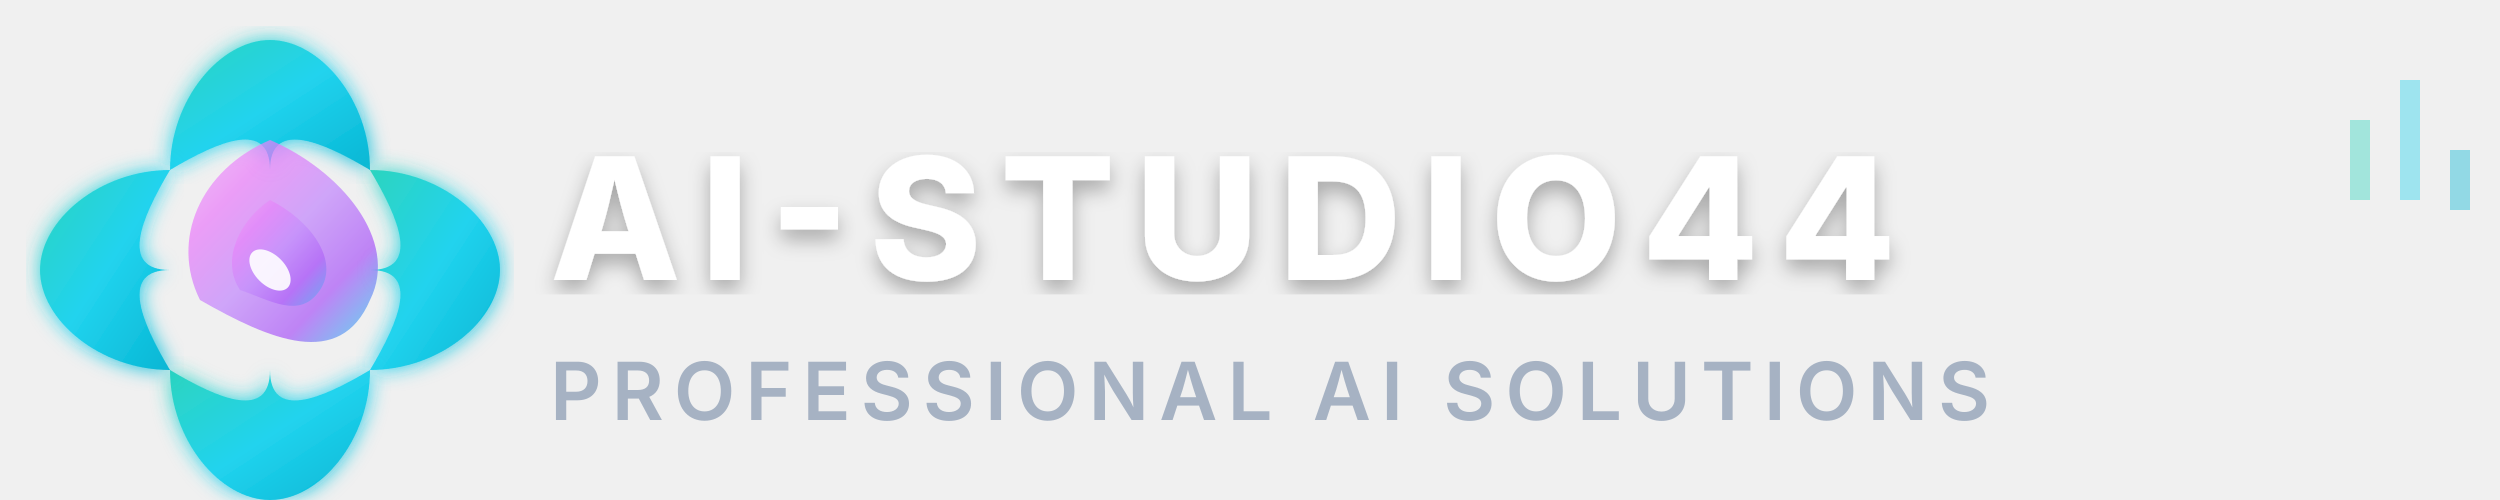
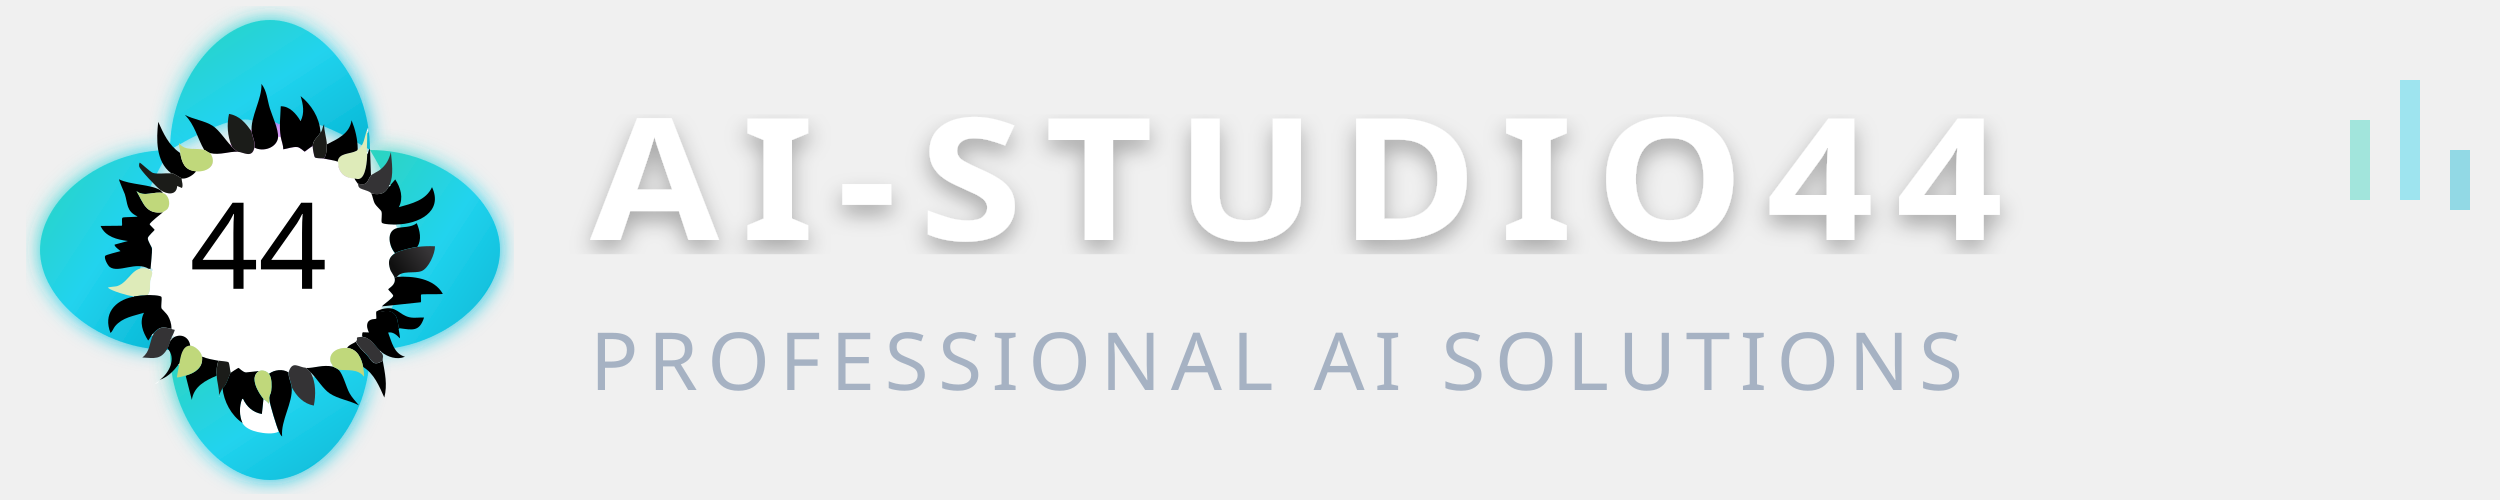
- <svg xmlns="http://www.w3.org/2000/svg" width="250" height="50" viewBox="0 0 250 50" fill="none">
+ <svg xmlns="http://www.w3.org/2000/svg" xmlns:xlink="http://www.w3.org/1999/xlink" version="1.1" viewBox="0 0 250 50">
  <defs>
-     <linearGradient id="starGradient" x1="0%" y1="0%" x2="100%" y2="100%">
-       <stop offset="0%" style="stop-color:#2dd4bf" />
-       <stop offset="50%" style="stop-color:#22d3ee" />
-       <stop offset="100%" style="stop-color:#06b6d4" />
-     </linearGradient>
-     <linearGradient id="innerGradient" x1="0%" y1="0%" x2="100%" y2="100%">
-       <stop offset="0%" style="stop-color:#f0abfc" />
-       <stop offset="25%" style="stop-color:#e879f9" />
-       <stop offset="50%" style="stop-color:#c084fc" />
-       <stop offset="75%" style="stop-color:#a855f7" />
-       <stop offset="100%" style="stop-color:#22d3ee" />
-     </linearGradient>
+     <style>
+       .st0 {
+         fill: none;
+       }
+ 
+       .st1 {
+         fill: url(#linear-gradient2);
+       }
+ 
+       .st2 {
+         fill: url(#linear-gradient1);
+       }
+ 
+       .st3 {
+         fill: url(#linear-gradient3);
+       }
+ 
+       .st4 {
+         fill: url(#linear-gradient4);
+       }
+ 
+       .st5 {
+         fill: #deebb9;
+       }
+ 
+       .st6 {
+         fill: #343335;
+       }
+ 
+       .st7 {
+         filter: url(#professionalGlow2);
+       }
+ 
+       .st8 {
+         filter: url(#professionalGlow3);
+       }
+ 
+       .st9 {
+         filter: url(#professionalGlow1);
+       }
+ 
+       .st10 {
+         fill: url(#linear-gradient);
+       }
+ 
+       .st11 {
+         fill: #1b1c19;
+       }
+ 
+       .st12 {
+         fill: #22d3ee;
+       }
+ 
+       .st13 {
+         fill: #06b6d4;
+       }
+ 
+       .st14, .st15, .st16 {
+         fill: #fff;
+       }
+ 
+       .st17 {
+         filter: url(#professionalGlow);
+       }
+ 
+       .st15 {
+         filter: url(#textShadow);
+         font-family: InterUI-Bold, 'Inter UI';
+         font-size: 17px;
+         font-weight: 700;
+         letter-spacing: .12em;
+       }
+ 
+       .st18 {
+         opacity: .4;
+       }
+ 
+       .st19 {
+         fill: #94a3b8;
+         font-family: InterUI-Medium, 'Inter UI';
+         font-size: 8px;
+         font-weight: 500;
+         letter-spacing: .12em;
+         opacity: .8;
+       }
+ 
+       .st19, .st20, .st21, .st16 {
+         isolation: isolate;
+       }
+ 
+       .st22 {
+         fill: #2dd4bf;
+       }
+ 
+       .st20 {
+         fill: url(#linear-gradient5);
+         opacity: .7;
+       }
+ 
+       .st21 {
+         fill: url(#linear-gradient6);
+         opacity: .5;
+       }
+ 
+       .st23 {
+         font-family: Virgo01, 'Virgo 01';
+         font-size: 12px;
+       }
+ 
+       .st24 {
+         display: none;
+       }
+ 
+       .st25 {
+         fill: #c0d87b;
+       }
+ 
+       .st16 {
+         opacity: .9;
+       }
+     </style>
+     <linearGradient id="linear-gradient" x1="43.42" y1="29.56" x2="40.51" y2="31.61" gradientUnits="userSpaceOnUse">
+       <stop offset="0" stop-color="#373537" />
+       <stop offset="1" stop-color="#101010" />
+     </linearGradient>
+     <symbol id="Sunflower" viewBox="0 0 49.92 51.56">
+       <g>
+         <rect class="st0" width="49.92" height="51.56" />
+         <g id="Generative_Object">
+           <path class="st14" d="M17.7,42.3l.43-.28c-.06.15-.28.28-.43.28Z" />
+           <path class="st14" d="M37.75,18.64c0-.06.03-.19-.04-.21.04-.1.07-.2.11-.3.03,0,.1.48-.06.52Z" />
+           <g>
+             <g>
+               <path class="st14" d="M29.59,19.02c.06.37.23.76.24,1.16.4-.06.92-.27,1.33-.21.24.03.65.43.69.43.05,0,.61-.49.75-.52,0,.14.13.97.21,1.05.12.11.64.07.82.11.26.05,1.15.2,1.33.3.12.06.04.38.09.54.25.75.75.99,1.5,1.05.06.18.21.32.3.47.05.08.01.25.15.39.21.2.98.28,1.14.56.12.21.16.66.34.97.11.19.57.61.6.69.12.29-.03.89.04,1.07s1.22.2,1.42.19c-.21.14.05.15,0,.34-1.07.28-.73,1.74-.17,2.36-.6.4-.67.79-.47,1.48.08.28.37.58.43.84.17.7-.58.96-.6,1.1,0,.04.48.47.47.6-.02.22-.95.82-1.07,1.01-.06.09-.06.16,0,.26-.11.03-.48.16-.52.26-.04.11.04.61,0,.67-.03.04-.66-.05-.82.39-.11.31,0,.62.13.9l-.58-.02c-.06.09-.07.15-.06.26-.16-.02-.13.04-.13.17-.68.04-.19.12-.47.43-.12.14-.71.32-.82.6-.77-.08-1.76.34-1.59,1.27.03.18.25.32.21.49-.9-.22-1.77.16-2.53.13-.69-.03-1.27-.74-1.63.43-.55-.36-1.33-.26-1.85.13-.2-.25-.64-.43-.94-.26l-1.22.13c-.3-.04-.65-.43-.69-.43-.04,0-.72.44-.75.47-.07-.17-.11-.89-.21-1.01-.08-.08-.77-.12-.94-.15-.53-.1-1.05-.17-1.55-.39-.05-.44-.66-1.03-1.12-1.03-.11-.77-.79-1.17-1.5-.82.01-.11-.08-.15-.17-.13.03-.07.23-.51.21-.54-.02-.04-.2-.04-.24-.06-.08-.05-.06-.13-.06-.13-.02-.39-.15-.8-.34-1.14-.1-.16-.59-.64-.6-.69-.07-.24.05-.8,0-1.07-.08-.2-1.13-.2-1.33-.19.35-.42.2-.89.26-1.35.04-.29.3-.69.13-.92.17,0,.11-.31-.09-.26.03-.32.15-1.59.13-1.83s-.42-.74-.39-1.03c.02-.2.65-.72.64-.77,0-.03-.47-.46-.47-.52-.01-.15,1.07-.99,1.25-1.14.14-.12.37-.2.47-.37.28-.45.07-1.3-.47-1.44-.06-.06-.21-.27-.26-.3h.04c.6.42,1.51.53,1.57-.39l.45.19c.12-.26,0-.51-.02-.75-.01-.13-.05-.14.11-.13.41.03,1.03-.35,1.25-.69,1.11.09,2.04-.62,1.33-1.72.87.22,1.8-.17,2.58-.13.56.03,1.37.68,1.59-.39.81.45,2.13.03,2.23-.99h.26Z" />
+               <path class="st14" d="M27.96,43.71c.1.11.41.26.49.47l.06-.39c.06.5.68,2.54.9,3.01-.52.28-1.42.17-2,.04-.52-.11-1.2-.38-1.44-.86-.31-.64-.31-1.61-.04-2.25l.09-.04c.34.76.95,1.3,1.78,1.44l.15-1.42Z" />
+             </g>
+             <path class="st14" d="M13.32,33.24s-.08-.03,0-.04v.04Z" />
+             <path class="st14" d="M32.47,41.27h-.04v-.04s.03.03.04.04Z" />
+             <path class="st14" d="M20.1,20.53s-.04-.04-.04-.04l.04-.04s0,.06,0,.09Z" />
+             <polygon class="st14" points="23.77 43.46 23.8 43.48 23.77 43.54 23.75 43.52 23.77 43.46" />
+             <path class="st14" d="M19.33,37.79s.04-.04.04-.04c0,0-.03.03-.04.04Z" />
+             <polygon class="st14" points="17.7 42.3 17.68 42.34 17.66 42.32 17.68 42.3 17.7 42.3" />
+             <path class="st14" d="M24.96,19.92s-.04-.08-.04-.09h.04s.12.04,0,.09Z" />
+             <g>
+               <path d="M18.21,24c.05.03.2.24.26.3-.79-.21-1.78.41-2.49-.19.65,1.12.88,2.22,2.49,2-.17.15-1.26.98-1.25,1.14,0,.05.47.48.47.52,0,.05-.62.58-.64.77-.03.29.37.78.39,1.03s-.1,1.5-.13,1.83c0,.04-.03.04-.04.09-.04-.04-.12-.04-.13-.04-1.19-.75-2.84.42-3.67-.17-.21-.15-.56-.82-.45-1.05.05-.11,1.25-.39,1.44-.45.03-.04-.61-.43-.54-.62l1.25-.34c-1.02-.13-2.12-.39-2.58-1.42l2-.02c.1-.04-.07-.7.09-.77.14-.06,1.4-.04,1.4-.11-1.07-.47-.92-1.22-1.2-2.1-.04-.13-.6-1.36-.54-1.4,1,.52,3.01.47,3.89,1.03Z" />
+               <path d="M40.54,27.27c-.2,0-1.34,0-1.42-.19s.07-.79-.04-1.07c-.03-.08-.49-.5-.6-.69-.18-.31-.22-.75-.34-.97.82.13,1.3.05,1.67-.73.09.14.12-.08.13-.09.16-.17.3-.34.45-.52.51.78.8,1.74.34,2.62,1.21-.34,2.56-.64,3.13-1.89,1.1,2.35-1.35,3.49-3.33,3.52Z" />
+               <path d="M33.33,18.46c-.05.09,0,.12-.04.19-.25.42-.65.62-.69,1.22-.14.03-.71.51-.75.52-.04,0-.44-.4-.69-.43-.41-.05-.93.15-1.33.21,0-.39-.17-.79-.24-1.16-.17-1.03-.03-1.86,0-2.9.84-.02,1.47.72,1.87,1.4.4-.74.24-1.6,0-2.36,1.01.81,1.76,2,1.87,3.31Z" />
+               <path d="M29.34,19.02c-.1,1.02-1.43,1.43-2.23.99.11-.54-.2-1-.26-1.5-.16-1.33.99-3.1.92-4.51.52.66.55,1.53.79,2.3.22.71.84,2.03.77,2.73Z" />
+               <path d="M24.91,19.84s.04.08.04.09c.17.17.36.33.56.47-.77-.04-1.7.35-2.58.13-.21-.05-.38-.25-.56-.3-.65-1.11-.88-2.37-1.83-3.31.78.42,1.9.56,2.62,1.03.62.4,1.2,1.33,1.74,1.89Z" />
+               <path d="M20.06,20.48s0,.05.04.04c.17.93.43,1.63,1.5,1.72-.22.34-.84.72-1.25.69-.25-.02-.78-.5-1.12-.52-1.44-1.1-1.38-3.19-1.2-4.83.5,1.11.99,2.2,2.02,2.9Z" />
+               <path class="st11" d="M26.84,18.51c.06.5.37.96.26,1.5-.21,1.06-1.03.42-1.59.39-.19-.15-.39-.3-.56-.47.12-.05,0-.08,0-.09-.39-.94-.46-2.01-.24-3.01,1,.17,1.59.88,2.13,1.67Z" />
+               <path class="st5" d="M37.75,18.64c0,.59-.03,1.21-.04,1.8,0,.11.04.16.04.17-.01.53-.12,2.25-.79,2.36-.16.03-.28-.03-.41-.04-.76-.06-1.26-.3-1.5-1.05-.05-.15.03-.47-.09-.54.09-.85,1.17-.7,1.78-1.03.1-.05.1-.17.11-.17.02-.02.06.05.06.04.57-.46.56-1.14.79-1.76.07.02.04.15.04.21Z" />
+               <path d="M36.85,20.14s0,.12-.11.17c-.61.33-1.69.18-1.78,1.03-.18-.1-1.07-.25-1.33-.3.29-.2.31-1,.3-1.33,1.01-.51,2.16-1.01,2.34-2.28.35.86.57,1.78.58,2.71Z" />
+               <path d="M42.48,29.37c-.52.07-1.73.35-2.1.6-.56-.62-.89-2.08.17-2.36.57-.15,1.32-.04,1.87-.47.3.7.48,1.55.06,2.23Z" />
+               <path class="st25" d="M22.38,20.23c.18.05.35.25.56.3.7,1.1-.22,1.81-1.33,1.72s-1.33-.79-1.5-1.72c0-.03,0-.06,0-.09-.02-.12-.17-.81-.11-.86.56.82,1.6.42,2.38.64Z" />
+               <path class="st6" d="M39.86,23.53s-.03.06-.04.09c-.37.78-.85.86-1.67.73-.16-.28-.93-.36-1.14-.56-.14-.13-.1-.31-.15-.39.99.29.9-.37,1.25-.77.11-.13.66-.37.84-.52.59-.47.84-.94,1.03-1.67.09,1.01.28,2.13-.11,3.09Z" />
+               <path class="st11" d="M19.24,22.42c.34.01.87.49,1.12.52-.16,0-.12,0-.11.13.03.24.14.49.02.75l-.45-.19c-.06.92-.96.81-1.57.39-.33-.23-1.97-1.94-2.02-2.25-.02-.11,0-.24.04-.34.06-.05,1,.89,1.27.97.48.13,1.19,0,1.7.04Z" />
+               <path class="st11" d="M33.93,19.71c0,.33,0,1.13-.3,1.33-.18-.03-.7,0-.82-.11-.09-.09-.22-.92-.21-1.05.04-.6.43-.81.69-1.22.05-.08,0-.11.04-.19,0,0,.04.11.09.02.11-.2.13-.5.26-.69-.02.6.24,1.33.26,1.91Z" />
+               <path d="M38.1,22.63c-.35.41-.26,1.06-1.25.77-.09-.16-.24-.3-.3-.47.13,0,.25.07.41.04.68-.11.78-1.83.79-2.36.03-.06.06-.11.09-.17.03-.07.07-.32.17-.28l.09,2.47Z" />
+               <path class="st14" d="M37.84,20.44c-.03.06-.06.11-.09.17,0,0-.05-.06-.04-.17h.13Z" />
+               <path class="st14" d="M39.94,23.53s-.04.23-.13.09c.01-.03.03-.05.04-.09h.09Z" />
+               <path class="st25" d="M18.47,24.3c.54.14.75.99.47,1.44-.1.17-.33.24-.47.37-1.61.22-1.84-.88-2.49-2,.72.6,1.7-.01,2.49.19Z" />
+             </g>
+             <g>
+               <path d="M40.8,37.06s-.09.04-.09.06c.01.12.17.84.11.88-.27-.3-.65-.64-1.1-.54.34.88.54,1.99,1.59,2.28-.75.32-1.62.03-2.23-.45-.01,0-.05-.06-.09-.09-.56-.48-.58-.85-1.35-1.25-.16-.08-.28.04-.37-.17,0-.02,0-.06,0-.09,0-.1,0-.17.06-.26l.58.02c-.13-.28-.24-.59-.13-.9.16-.44.79-.35.82-.39.04-.05-.04-.56,0-.67.58.11.98-.3,1.57.09.45.3.46.92.54,1.4,0,.04.08,0,.09.06Z" />
+               <path d="M39.13,35c.12-.19,1.05-.78,1.07-1.01.01-.13-.48-.56-.47-.6.02-.13.77-.4.6-1.1.08.04.2-.08.21-.09,1.52-.08,3.52.13,4.34,1.61-.24.06-1.95,0-2.04.06-.07.05.03.66-.04.73l-3.67.39Z" />
+               <path class="st10" d="M40.54,32.21s-.14.13-.21.09c-.06-.26-.35-.55-.43-.84-.2-.69-.13-1.09.47-1.48.38-.25,1.59-.53,2.1-.6.56-.07,1.11-.09,1.67-.06.02.68-.61,2.09-1.27,2.34-.69.26-1.84-.11-2.34.56Z" />
+               <path class="st5" d="M17.14,31.48s.1.07.13.09c.03.02.12.08.13.09.17.24-.09.64-.13.92-.06.46.09.93-.26,1.35-.27,0-1.03.08-1.29.13,0-.06-.04-.04-.09-.04-.46-.02-1.98-.49-2.32-.77v-.04c.04-.05.71-.09.84-.13,1.18-.37,1.49-2.13,2.98-1.59Z" />
+               <path d="M39.21,40.11c.21,1.18.46,2.26.15,3.48-.46-1.04-.98-2.29-2-2.88-.16-.83-.55-1.71-1.5-1.8.1-.28.69-.46.82-.6.22.51.66.86,1.03,1.27.47.52.58,1.13,1.5.54Z" />
+               <path class="st6" d="M39,39.21c-.03.09.07.11.09.13.28.4.07.47.13.77-.92.59-1.04-.02-1.5-.54-.37-.41-.81-.76-1.03-1.27.28-.31-.21-.39.47-.43.08,0,.14.03.13-.09.09.21.21.09.37.17.77.4.79.76,1.35,1.25Z" />
+               <path d="M40.8,37.06c0-.07-.08-.03-.09-.06-.08-.47-.08-1.1-.54-1.4-.58-.38-.98.02-1.57-.09.03-.09.41-.23.52-.26,1.43-.38,1.59.55,2.64.77.45.09.9,0,1.35.02-.44,1.37-1.1,1.17-2.32,1.01Z" />
+               <path class="st14" d="M17.27,31.48s0,.06,0,.09c-.03-.02-.12-.08-.13-.09v-.04s.09,0,.13.04Z" />
+               <path class="st14" d="M39.08,39.29v.04s-.12-.04-.09-.13c.04.03.07.08.09.09Z" />
+               <g>
+                 <path d="M17.01,33.92c.2,0,1.25,0,1.33.19.05.28-.07.84,0,1.07.01.04.51.52.6.69.2.34.33.74.34,1.14-.05-.02-.04.09-.06.09-.79-.22-1.08-.19-1.65.43-.07.08-.11.13-.17.21-.05.07-.29.48-.32.47-.51-.8-.86-1.71-.39-2.62-.97.3-2.04.44-2.73,1.27-.16.2-.24.48-.43.64-.71-1.78.38-3.06,2.1-3.41.1-.02.08-.04.09-.04.26-.05,1.02-.12,1.29-.13Z" />
+                 <path d="M27.53,41.1c-.95.56-.05,2.05.43,2.62l-.15,1.42c-.83-.14-1.44-.68-1.78-1.44l-.09.04c-.27.65-.27,1.61.04,2.25-1.08-.73-1.75-2.02-1.89-3.31.41-.24.62-1.24.77-1.42.03-.03.71-.48.75-.47.04,0,.38.39.69.43l1.22-.13Z" />
+                 <path d="M30.32,41.22c-.02.46.26,1,.3,1.42.13,1.43-1.05,3.13-.9,4.62-.14-.1-.23-.3-.3-.45-.22-.46-.84-2.51-.9-3.01-.05-.42.13-.5.17-.84.06-.43.07-1.25-.21-1.61.51-.39,1.3-.49,1.85-.13Z" />
+                 <path d="M34.49,40.67c.12.03.48.22.56.3.43.43.71,1.64,1.03,2.21.23.42.58.77.88,1.14-.83-.44-1.98-.6-2.75-1.12-.64-.43-1.18-1.36-1.74-1.93-.01-.02-.03-.03-.04-.04-.15-.15-.31-.29-.47-.43.76.03,1.63-.34,2.53-.13Z" />
+                 <path class="st6" d="M31.96,40.79c.17.14.32.28.47.43v.04c.48.91.48,2.1.28,3.09-.99-.19-1.61-.87-2.08-1.72-.04-.42-.32-.95-.3-1.42.36-1.17.94-.46,1.63-.43Z" />
+                 <path class="st25" d="M37.37,40.71c.02.12.13.86.06.9-.57-.75-1.55-.56-2.38-.64-.08-.08-.44-.27-.56-.3.03-.18-.18-.32-.21-.49-.17-.93.82-1.34,1.59-1.27.95.1,1.35.98,1.5,1.8Z" />
+                 <path d="M23.71,40.11c-.17.45-.19.94-.17,1.42-1.08.46-2.14,1-2.34,2.28l-.58-2.28c.89-.27,1.66-.73,1.55-1.8.5.21,1.02.29,1.55.39Z" />
+                 <path class="st6" d="M19.29,37.02s-.02.08.06.13c.03.02.22.03.24.06.01.03-.18.47-.21.54,0,0-.05,0-.04.04-.05.06-.05.22-.09.3,0,0-.08.04-.04.13-.13.21-.17.5-.3.73-.62,1.09-1.23.93-2.38.86.71-.52.68-1.35.97-2.06.02-.05.12-.11.09-.21.57-.62.86-.65,1.65-.43.02,0,.01-.11.06-.09Z" />
+                 <path class="st25" d="M22.16,39.72c.12,1.07-.66,1.53-1.55,1.8-.13.04-.79.23-.82.15.05-.38.15-.76.21-1.14.01-.08,0-.16,0-.17.12-.57.25-1.68,1.03-1.67.45,0,1.07.59,1.12,1.03Z" />
+                 <path d="M21.05,38.69c-.78,0-.91,1.1-1.03,1.67-.02.04-.06.09-.09.13-.47.63-1,1.15-1.76,1.44.88-.64,1.62-2.05.73-2.98.13-.23.17-.52.3-.73,0-.02.08-.12.09-.13.02-.03.23-.2.26-.21.71-.35,1.4.05,1.5.82Z" />
+                 <path class="st11" d="M24.87,41.27c-.15.18-.37,1.18-.77,1.42l-.34.67c.04-.61-.19-1.23-.21-1.83-.02-.48,0-.97.17-1.42.18.03.87.07.94.15.1.11.15.84.21,1.01Z" />
+                 <path class="st14" d="M17.48,37.75h-.09c.06-.08.1-.14.17-.21.04.1-.06.16-.09.21Z" />
+                 <path class="st14" d="M20.02,40.54l-.09-.04s.06-.08.09-.13c0,0,.01.09,0,.17Z" />
+                 <path class="st14" d="M15.72,34.05s.01.02-.09.04v-.09s.09-.02.09.04Z" />
+                 <path class="st25" d="M28.48,41.35c.28.36.27,1.18.21,1.61-.04.34-.23.42-.17.84l-.06.39c-.08-.21-.4-.36-.49-.47-.48-.57-1.38-2.06-.43-2.62.3-.18.75,0,.94.26Z" />
+                 <path class="st14" d="M19.29,38.09s-.08.11-.09.13c-.04-.08.04-.12.04-.13h.04Z" />
+               </g>
+             </g>
+           </g>
+         </g>
+       </g>
+     </symbol>
    <filter id="professionalGlow">
-       <feGaussianBlur stdDeviation="1" result="coloredBlur" />
+       <feGaussianBlur result="coloredBlur" stdDeviation="1" />
      <feMerge>
        <feMergeNode in="coloredBlur" />
        <feMergeNode in="SourceGraphic" />
      </feMerge>
    </filter>
+     <linearGradient id="linear-gradient1" x1="-163.5" y1="415.48" x2="-162.5" y2="414.48" gradientTransform="translate(3285 5404.57) scale(20 -13)" gradientUnits="userSpaceOnUse">
+       <stop offset="0" stop-color="#2dd4bf" />
+       <stop offset=".5" stop-color="#22d3ee" />
+       <stop offset="1" stop-color="#06b6d4" />
+     </linearGradient>
+     <filter id="professionalGlow1" data-name="professionalGlow">
+       <feGaussianBlur result="coloredBlur" stdDeviation="1" />
+       <feMerge>
+         <feMergeNode in="coloredBlur" />
+         <feMergeNode in="SourceGraphic" />
+       </feMerge>
+     </filter>
+     <linearGradient id="linear-gradient2" x1="-158.87" y1="426.09" x2="-157.87" y2="425.09" gradientTransform="translate(2101 8538.8) scale(13 -20)" gradientUnits="userSpaceOnUse">
+       <stop offset="0" stop-color="#2dd4bf" />
+       <stop offset=".5" stop-color="#22d3ee" />
+       <stop offset="1" stop-color="#06b6d4" />
+     </linearGradient>
+     <filter id="professionalGlow2" data-name="professionalGlow">
+       <feGaussianBlur result="coloredBlur" stdDeviation="1" />
+       <feMerge>
+         <feMergeNode in="coloredBlur" />
+         <feMergeNode in="SourceGraphic" />
+       </feMerge>
+     </filter>
+     <linearGradient id="linear-gradient3" x1="-163.3" y1="415.68" x2="-162.3" y2="414.68" gradientTransform="translate(3285 5437.57) scale(20 -13)" gradientUnits="userSpaceOnUse">
+       <stop offset="0" stop-color="#2dd4bf" />
+       <stop offset=".5" stop-color="#22d3ee" />
+       <stop offset="1" stop-color="#06b6d4" />
+     </linearGradient>
+     <filter id="professionalGlow3" data-name="professionalGlow">
+       <feGaussianBlur result="coloredBlur" stdDeviation="1" />
+       <feMerge>
+         <feMergeNode in="coloredBlur" />
+         <feMergeNode in="SourceGraphic" />
+       </feMerge>
+     </filter>
+     <linearGradient id="linear-gradient4" x1="-158.67" y1="426.29" x2="-157.67" y2="425.29" gradientTransform="translate(2068 8538.8) scale(13 -20)" gradientUnits="userSpaceOnUse">
+       <stop offset="0" stop-color="#2dd4bf" />
+       <stop offset=".5" stop-color="#22d3ee" />
+       <stop offset="1" stop-color="#06b6d4" />
+     </linearGradient>
+     <linearGradient id="linear-gradient5" x1="-162.97" y1="426.34" x2="-161.97" y2="425.34" gradientTransform="translate(3106.29 8624.56) scale(18.95 -20.2)" gradientUnits="userSpaceOnUse">
+       <stop offset="0" stop-color="#f0abfc" />
+       <stop offset=".25" stop-color="#e879f9" />
+       <stop offset=".5" stop-color="#c084fc" />
+       <stop offset=".75" stop-color="#a855f7" />
+       <stop offset="1" stop-color="#22d3ee" />
+     </linearGradient>
+     <linearGradient id="linear-gradient6" x1="-153.84" y1="408.61" x2="-152.84" y2="407.61" gradientTransform="translate(1475.16 4343.5) scale(9.44 -10.58)" gradientUnits="userSpaceOnUse">
+       <stop offset="0" stop-color="#f0abfc" />
+       <stop offset=".25" stop-color="#e879f9" />
+       <stop offset=".5" stop-color="#c084fc" />
+       <stop offset=".75" stop-color="#a855f7" />
+       <stop offset="1" stop-color="#22d3ee" />
+     </linearGradient>
    <filter id="textShadow">
-       <feDropShadow dx="0" dy="1" stdDeviation="1" flood-color="#000000" flood-opacity="0.3" />
+       <feDropShadow dx="0" dy="1" flood-color="#000000" flood-opacity="0.3" stdDeviation="1" />
    </filter>
  </defs>
-   <g transform="translate(2, 2)">
-     <path d="M25 2 C30 2 35 8 35 15 C30 12 25 10 25 15 C25 10 20 12 15 15 C15 8 20 2 25 2 Z" fill="url(#starGradient)" filter="url(#professionalGlow)" />
-     <path d="M48 25 C48 20 42 15 35 15 C38 20 40 25 35 25 C40 25 38 30 35 35 C42 35 48 30 48 25 Z" fill="url(#starGradient)" filter="url(#professionalGlow)" />
-     <path d="M25 48 C20 48 15 42 15 35 C20 38 25 40 25 35 C25 40 30 38 35 35 C35 42 30 48 25 48 Z" fill="url(#starGradient)" filter="url(#professionalGlow)" />
-     <path d="M2 25 C2 30 8 35 15 35 C12 30 10 25 15 25 C10 25 12 20 15 15 C8 15 2 20 2 25 Z" fill="url(#starGradient)" filter="url(#professionalGlow)" />
-     <path d="M25 12 C32 15 38 22 35 28 C32 35 25 32 18 28 C15 22 18 15 25 12 Z" fill="url(#innerGradient)" opacity="0.7" />
-     <path d="M25 18 C29 20 32 24 30 27 C28 30 25 28 22 27 C20 24 22 20 25 18 Z" fill="url(#innerGradient)" opacity="0.5" />
-     <ellipse cx="25" cy="25" rx="2.5" ry="1.5" fill="#ffffff" opacity="0.9" transform="rotate(45 25 25)" />
+   <g id="Layer_2" class="st24">
+     <rect width="250" height="50" />
  </g>
-   <g transform="translate(55, 0)">
-     <text x="0" y="28" font-family="Inter, system-ui, sans-serif" font-size="17" font-weight="800" letter-spacing="2px" fill="#ffffff" filter="url(#textShadow)">AI-STUDIO44</text>
-     <text x="0" y="42" font-family="Inter, system-ui, sans-serif" font-size="8" font-weight="600" letter-spacing="1px" fill="#94a3b8" opacity="0.8">PROFESSIONAL AI SOLUTIONS</text>
-   </g>
-   <g opacity="0.4">
-     <rect x="235" y="12" width="2" height="8" fill="#2dd4bf" />
-     <rect x="240" y="8" width="2" height="12" fill="#22d3ee" />
-     <rect x="245" y="15" width="2" height="6" fill="#06b6d4" />
+   <g id="Layer_1">
+     <g>
+       <g class="st17">
+         <path class="st2" d="M27,2c5,0,10,6,10,13-5-3-10-5-10,0,0-5-5-3-10,0,0-7,5-13,10-13Z" />
+       </g>
+       <g class="st9">
+         <path class="st1" d="M50,25c0-5-6-10-13-10,3,5,5,10,0,10,5,0,3,5,0,10,7,0,13-5,13-10Z" />
+       </g>
+       <g class="st7">
+         <path class="st3" d="M27,48c-5,0-10-6-10-13,5,3,10,5,10,0,0,5,5,3,10,0,0,7-5,13-10,13Z" />
+       </g>
+       <g class="st8">
+         <path class="st4" d="M4,25c0,5,6,10,13,10-3-5-5-10,0-10-5,0-3-5,0-10-7,0-13,5-13,10Z" />
+       </g>
+       <path class="st20" d="M27,12c7,3,13,10,10,16-3,7-10,4-17,0-3-6,0-13,7-16Z" />
+       <path class="st21" d="M27,18c4,2,7,6,5,9s-5,1-8,0c-2-3,0-7,3-9Z" />
+       <ellipse class="st16" cx="27" cy="25" rx="1.5" ry="2.5" transform="translate(-9.77 26.41) rotate(-45)" />
+     </g>
+     <g>
+       <text class="st15" transform="translate(59 24) scale(1.1 1)">
+         <tspan x="0" y="0">AI-STUDIO44</tspan>
+       </text>
+       <text class="st19" transform="translate(59 39)">
+         <tspan x="0" y="0">PROFESSIONAL AI SOLUTIONS</tspan>
+       </text>
+     </g>
+     <g class="st18">
+       <rect class="st22" x="235" y="12" width="2" height="8" />
+       <rect class="st12" x="240" y="8" width="2" height="12" />
+       <rect class="st13" x="245" y="15" width="2" height="6" />
+     </g>
+     <use width="49.92" height="51.56" transform="translate(-3.29 -6.45) scale(1.06)" xlink:href="#Sunflower" />
+     <text class="st23" transform="translate(18.98 28.88)">
+       <tspan x="0" y="0">44</tspan>
+     </text>
  </g>
</svg>
